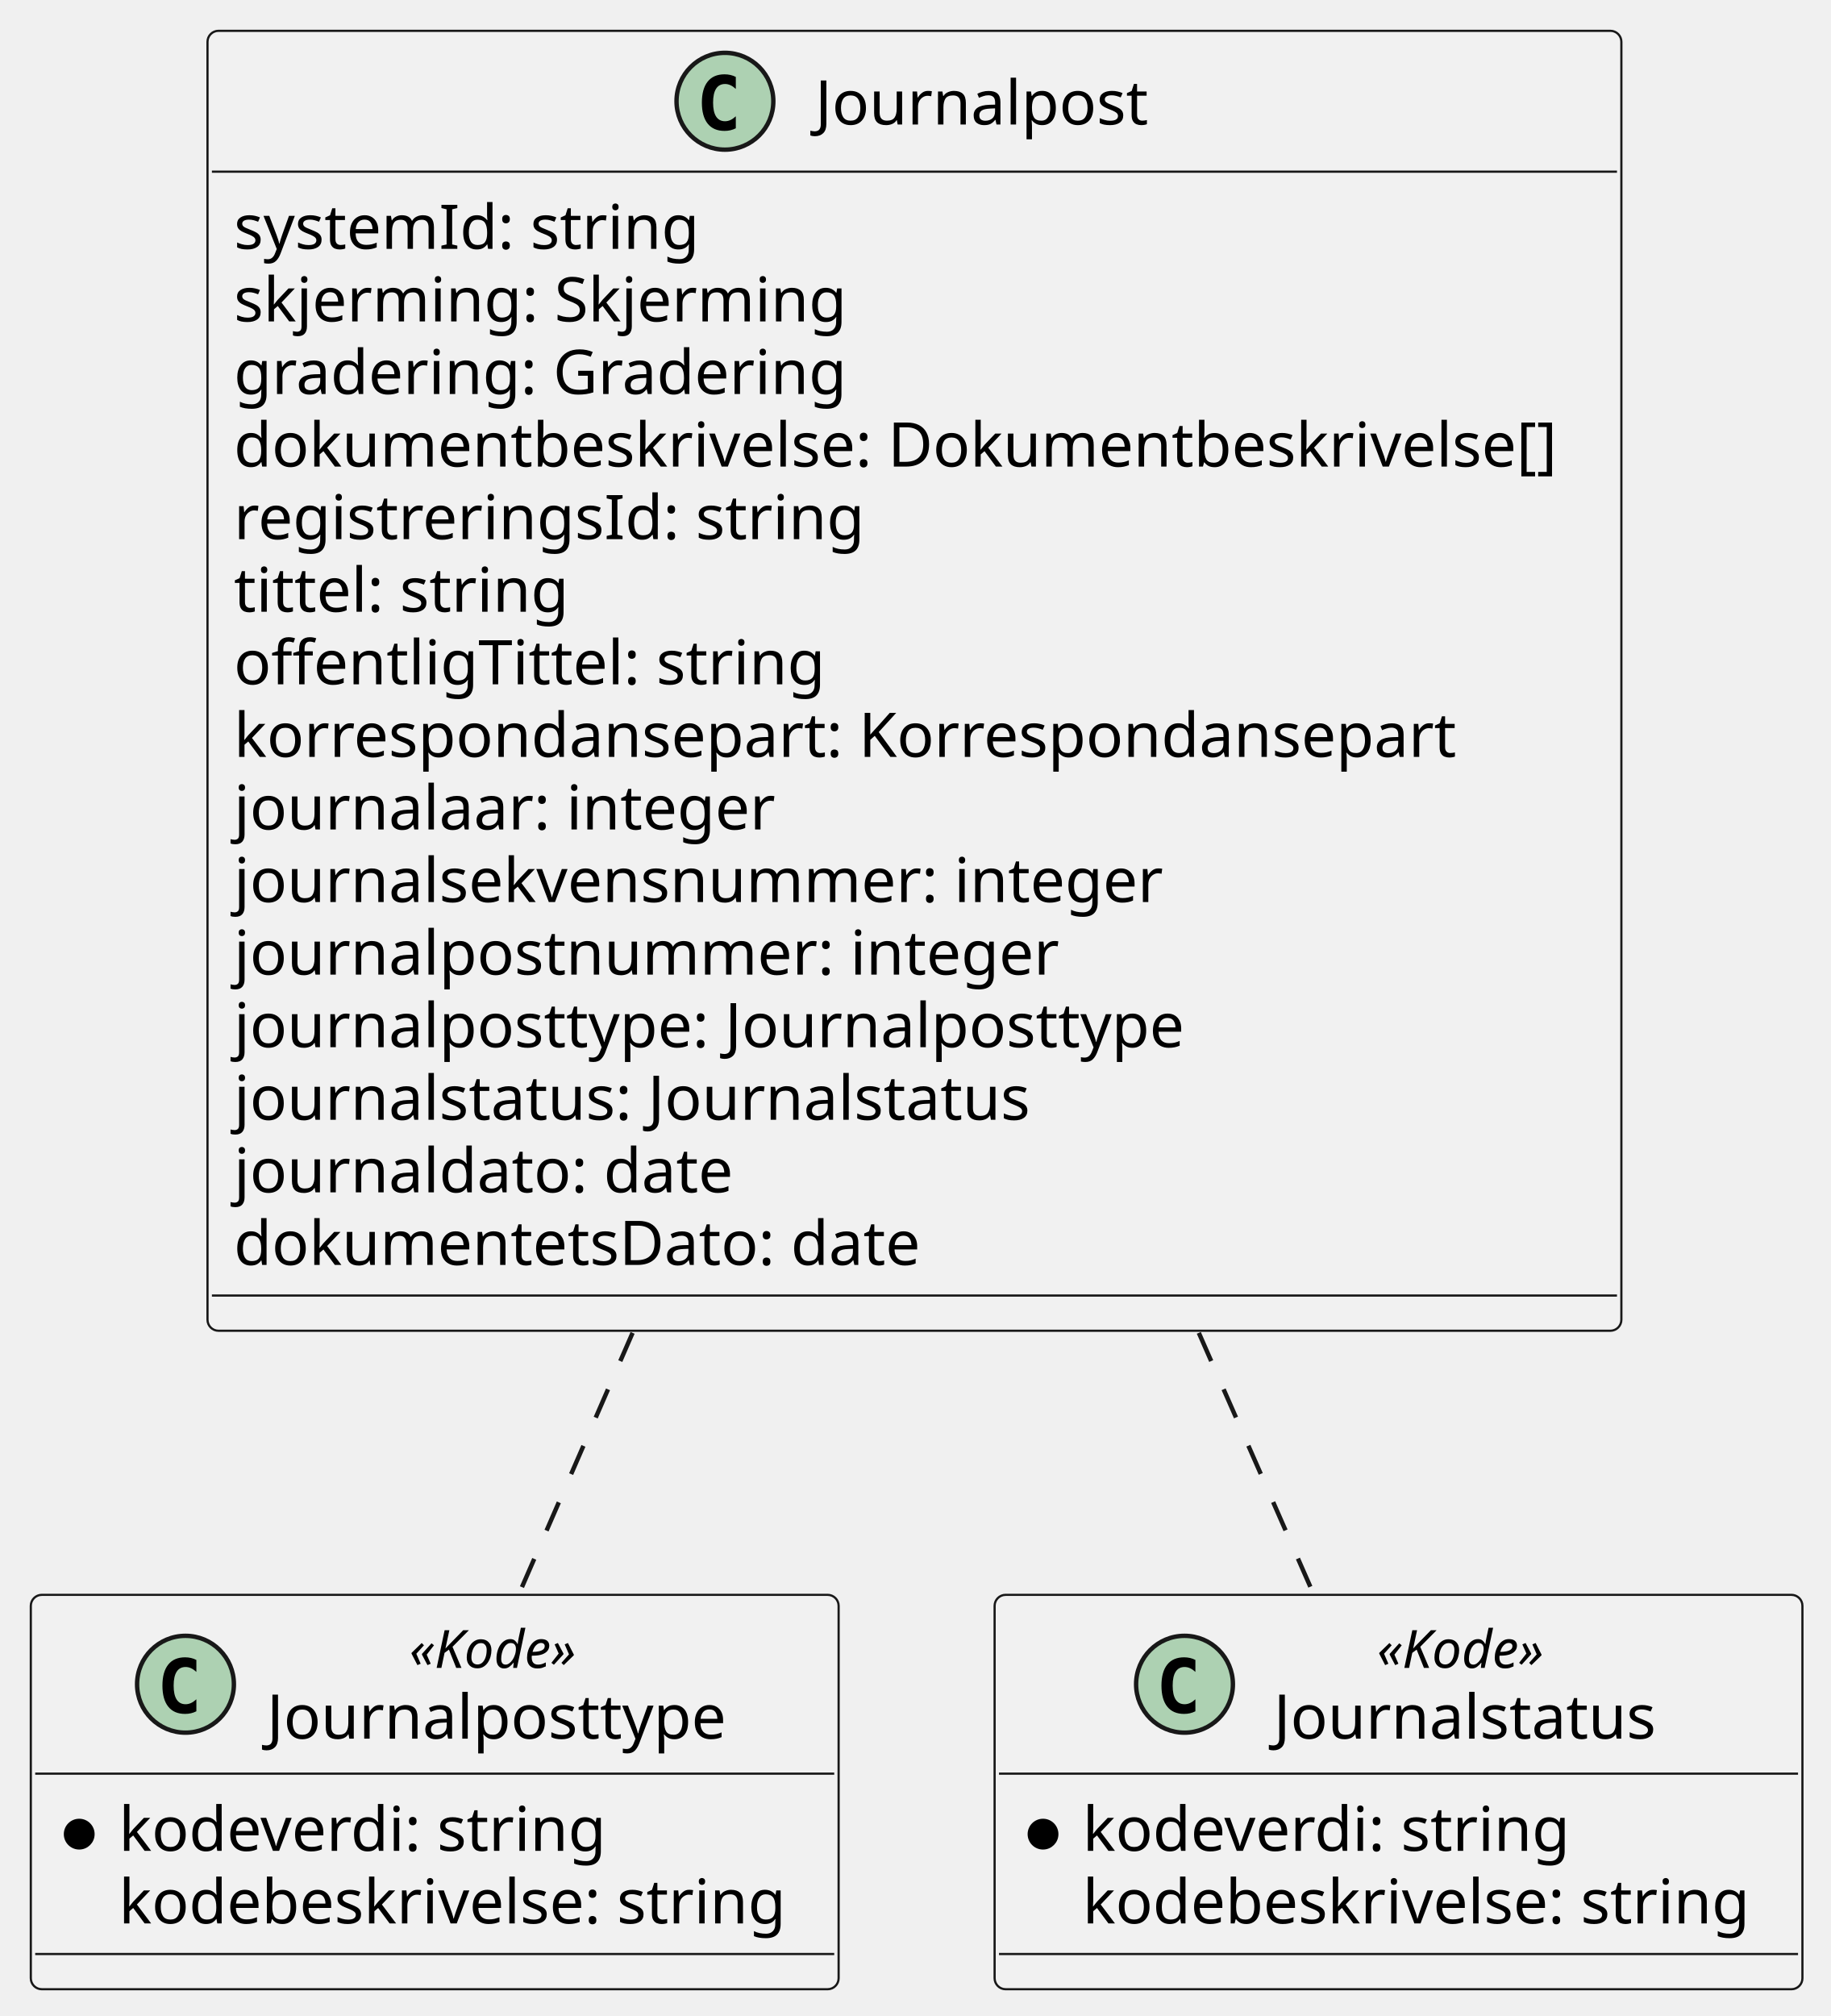
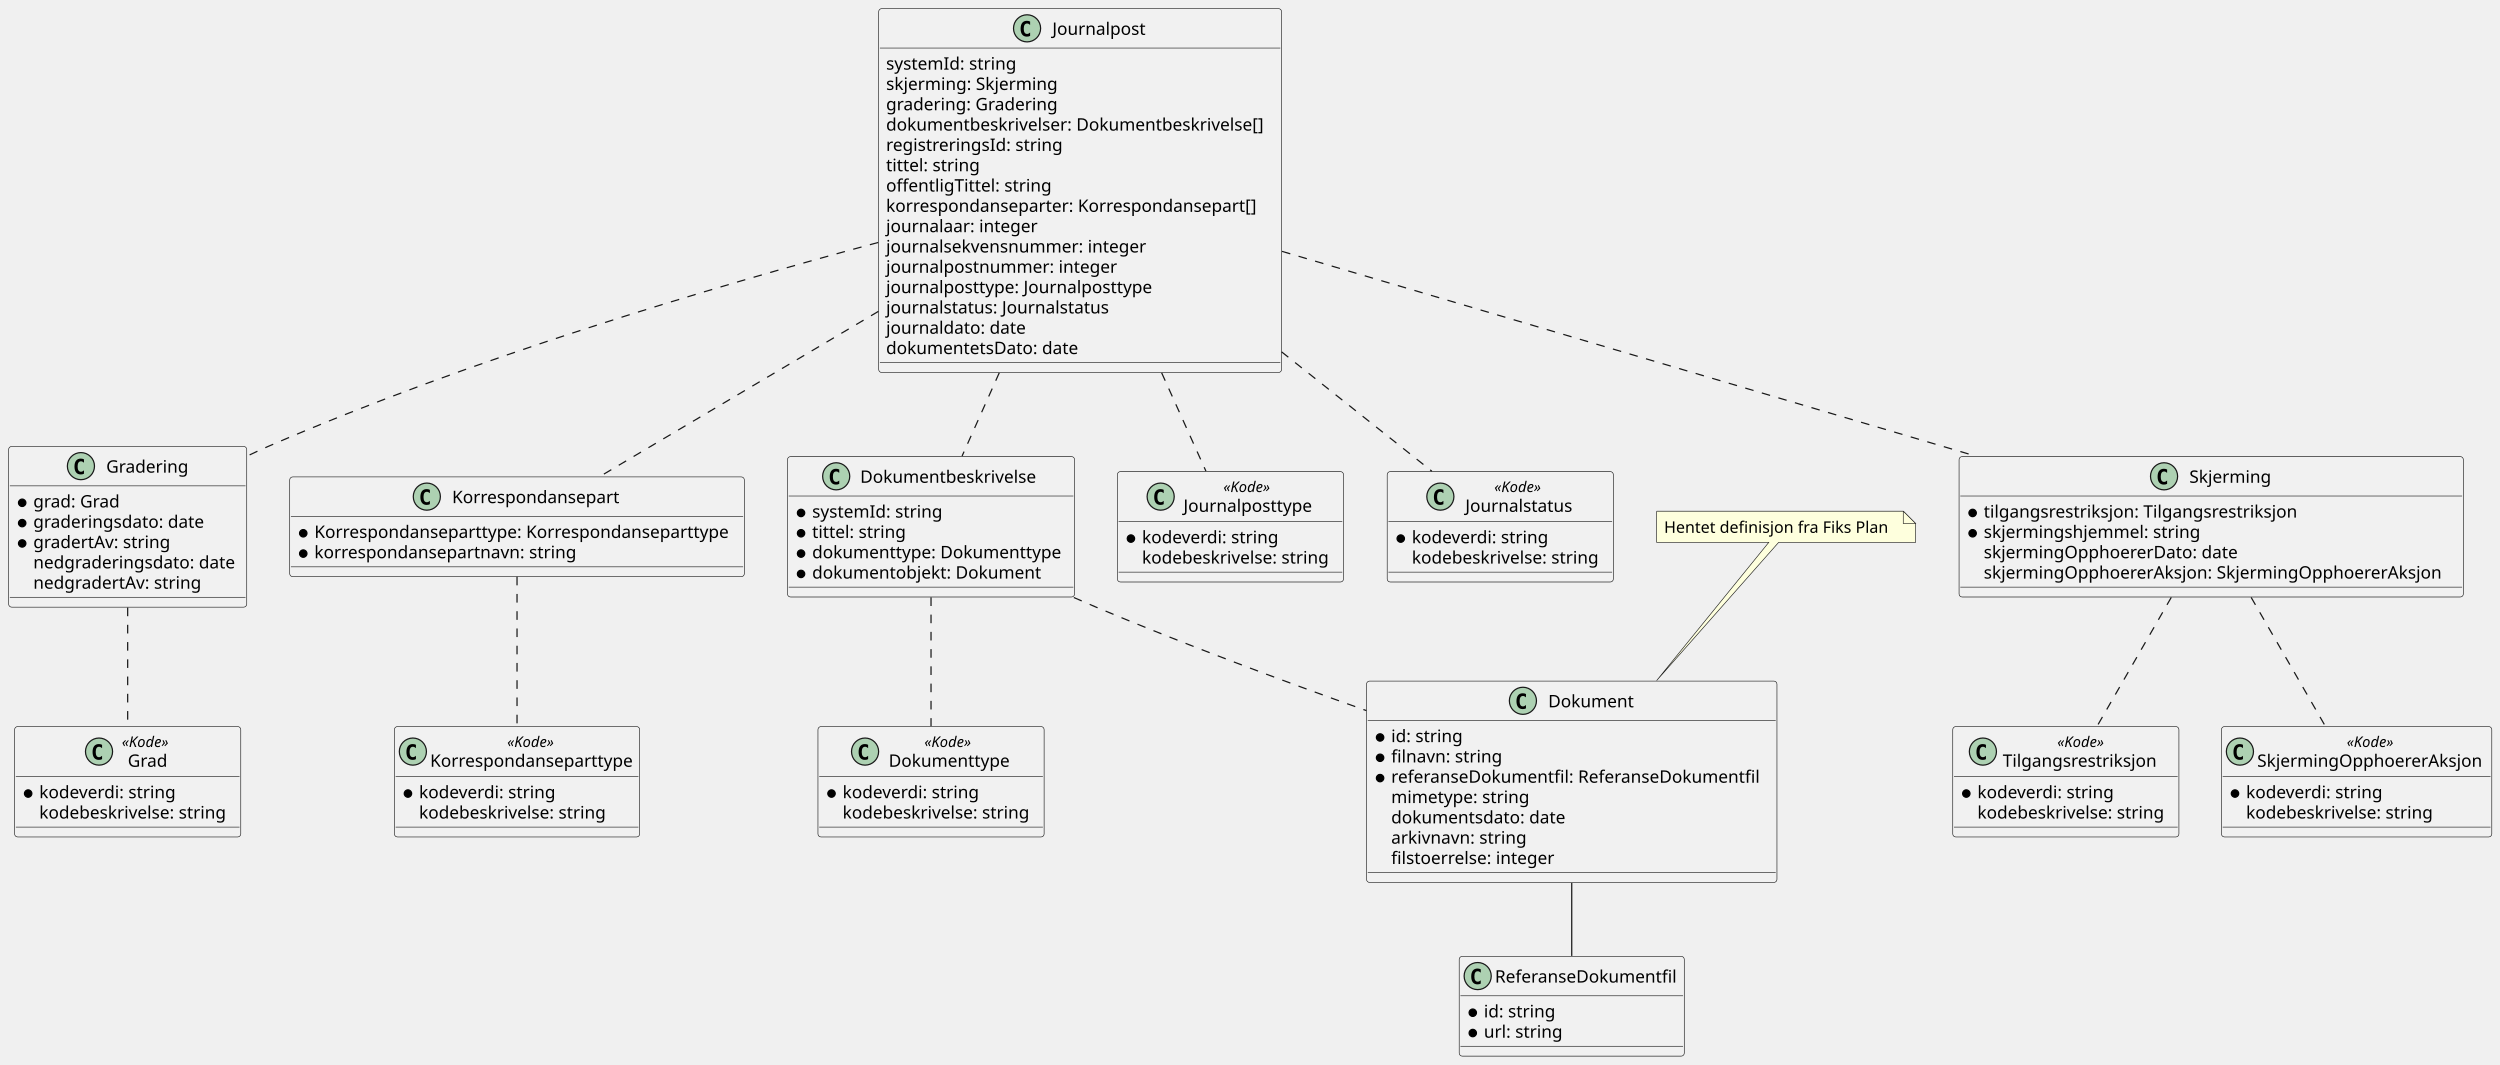
- <svg xmlns="http://www.w3.org/2000/svg" contentStyleType="text/css" data-diagram-type="CLASS" height="458px" preserveAspectRatio="none" style="width:416px;height:458px;background:#FFFFFF;" version="1.1" viewBox="0 0 416 458" width="416px" zoomAndPan="magnify">
+ <svg xmlns="http://www.w3.org/2000/svg" contentStyleType="text/css" data-diagram-type="CLASS" height="864px" preserveAspectRatio="none" style="width:2029px;height:864px;background:#FFFFFF;" version="1.1" viewBox="0 0 2029 864" width="2029px" zoomAndPan="magnify">
  <defs />
  <g>
+     <g id="elem_Skjerming">
+       <rect codeLine="2" fill="#F1F1F1" height="113.953" id="Skjerming" rx="2.5" ry="2.5" style="stroke:#181818;stroke-width:0.5;" width="409.284" x="1589.98" y="370.57" />
+       <ellipse cx="1756.35" cy="386.57" fill="#ADD1B2" rx="11" ry="11" style="stroke:#181818;stroke-width:1;" />
+       <path d="M1758.823,392.713 Q1758.242,393.012 1757.603,393.161 Q1756.963,393.311 1756.258,393.311 Q1753.751,393.311 1752.431,391.659 Q1751.111,390.007 1751.111,386.886 Q1751.111,383.757 1752.431,382.105 Q1753.751,380.453 1756.258,380.453 Q1756.963,380.453 1757.611,380.602 Q1758.258,380.752 1758.823,381.05 L1758.823,383.773 Q1758.192,383.192 1757.598,382.922 Q1757.005,382.652 1756.374,382.652 Q1755.029,382.652 1754.344,383.719 Q1753.66,384.786 1753.66,386.886 Q1753.66,388.978 1754.344,390.044 Q1755.029,391.111 1756.374,391.111 Q1757.005,391.111 1757.598,390.841 Q1758.192,390.572 1758.823,389.99 Z " fill="#000000" />
+       <text fill="#000000" font-family="sans-serif" font-size="14" lengthAdjust="spacing" textLength="68.045" x="1776.85" y="391.861">Skjerming</text>
+       <line style="stroke:#181818;stroke-width:0.5;" x1="1590.98" x2="1998.264" y1="402.57" y2="402.57" />
+       <ellipse cx="1600.98" cy="416.314" fill="#000000" rx="3" ry="3" style="stroke:#000000;stroke-width:1;" />
+       <text fill="#000000" font-family="sans-serif" font-size="14" lengthAdjust="spacing" textLength="266.253" x="1609.98" y="420.105">tilgangsrestriksjon: Tilgangsrestriksjon</text>
+       <ellipse cx="1600.98" cy="432.802" fill="#000000" rx="3" ry="3" style="stroke:#000000;stroke-width:1;" />
+       <text fill="#000000" font-family="sans-serif" font-size="14" lengthAdjust="spacing" textLength="181.939" x="1609.98" y="436.593">skjermingshjemmel: string</text>
+       <text fill="#000000" font-family="sans-serif" font-size="14" lengthAdjust="spacing" textLength="210.977" x="1609.98" y="453.082">skjermingOpphoererDato: date</text>
+       <text fill="#000000" font-family="sans-serif" font-size="14" lengthAdjust="spacing" textLength="383.284" x="1609.98" y="469.57">skjermingOpphoererAksjon: SkjermingOpphoererAksjon</text>
+       <line style="stroke:#181818;stroke-width:0.5;" x1="1590.98" x2="1998.264" y1="476.523" y2="476.523" />
+     </g>
+     <g id="elem_Tilgangsrestriksjon">
+       <rect codeLine="12" fill="#F1F1F1" height="89.598" id="Tilgangsrestriksjon" rx="2.5" ry="2.5" style="stroke:#181818;stroke-width:0.5;" width="183.555" x="1584.85" y="589.68" />
+       <ellipse cx="1609.322" cy="609.99" fill="#ADD1B2" rx="11" ry="11" style="stroke:#181818;stroke-width:1;" />
+       <path d="M1611.796,616.134 Q1611.215,616.432 1610.575,616.582 Q1609.936,616.731 1609.231,616.731 Q1606.724,616.731 1605.404,615.079 Q1604.084,613.428 1604.084,610.307 Q1604.084,607.177 1605.404,605.525 Q1606.724,603.873 1609.231,603.873 Q1609.936,603.873 1610.584,604.023 Q1611.231,604.172 1611.796,604.471 L1611.796,607.194 Q1611.165,606.613 1610.571,606.343 Q1609.978,606.073 1609.347,606.073 Q1608.002,606.073 1607.317,607.14 Q1606.632,608.206 1606.632,610.307 Q1606.632,612.398 1607.317,613.465 Q1608.002,614.532 1609.347,614.532 Q1609.978,614.532 1610.571,614.262 Q1611.165,613.992 1611.796,613.411 Z " fill="#000000" />
+       <text fill="#000000" font-family="sans-serif" font-size="12" font-style="italic" lengthAdjust="spacing" textLength="42.018" x="1669.671" y="606.282">«Kode»</text>
+       <text fill="#000000" font-family="sans-serif" font-size="14" lengthAdjust="spacing" textLength="130.505" x="1625.427" y="622.348">Tilgangsrestriksjon</text>
+       <line style="stroke:#181818;stroke-width:0.5;" x1="1585.85" x2="1767.405" y1="630.301" y2="630.301" />
+       <ellipse cx="1595.85" cy="644.045" fill="#000000" rx="3" ry="3" style="stroke:#000000;stroke-width:1;" />
+       <text fill="#000000" font-family="sans-serif" font-size="14" lengthAdjust="spacing" textLength="115.452" x="1604.85" y="647.836">kodeverdi: string</text>
+       <text fill="#000000" font-family="sans-serif" font-size="14" lengthAdjust="spacing" textLength="157.555" x="1604.85" y="664.324">kodebeskrivelse: string</text>
+       <line style="stroke:#181818;stroke-width:0.5;" x1="1585.85" x2="1767.405" y1="671.278" y2="671.278" />
+     </g>
+     <g id="elem_SkjermingOpphoererAksjon">
+       <rect codeLine="17" fill="#F1F1F1" height="89.598" id="SkjermingOpphoererAksjon" rx="2.5" ry="2.5" style="stroke:#181818;stroke-width:0.5;" width="219.414" x="1802.92" y="589.68" />
+       <ellipse cx="1817.92" cy="609.99" fill="#ADD1B2" rx="11" ry="11" style="stroke:#181818;stroke-width:1;" />
+       <path d="M1820.393,616.134 Q1819.812,616.432 1819.173,616.582 Q1818.534,616.731 1817.828,616.731 Q1815.321,616.731 1814.002,615.079 Q1812.682,613.428 1812.682,610.307 Q1812.682,607.177 1814.002,605.525 Q1815.321,603.873 1817.828,603.873 Q1818.534,603.873 1819.181,604.023 Q1819.829,604.172 1820.393,604.471 L1820.393,607.194 Q1819.762,606.613 1819.169,606.343 Q1818.575,606.073 1817.944,606.073 Q1816.6,606.073 1815.915,607.14 Q1815.23,608.206 1815.23,610.307 Q1815.23,612.398 1815.915,613.465 Q1816.6,614.532 1817.944,614.532 Q1818.575,614.532 1819.169,614.262 Q1819.762,613.992 1820.393,613.411 Z " fill="#000000" />
+       <text fill="#000000" font-family="sans-serif" font-size="12" font-style="italic" lengthAdjust="spacing" textLength="42.018" x="1904.618" y="606.282">«Kode»</text>
+       <text fill="#000000" font-family="sans-serif" font-size="14" lengthAdjust="spacing" textLength="187.414" x="1831.92" y="622.348">SkjermingOpphoererAksjon</text>
+       <line style="stroke:#181818;stroke-width:0.5;" x1="1803.92" x2="2021.334" y1="630.301" y2="630.301" />
+       <ellipse cx="1813.92" cy="644.045" fill="#000000" rx="3" ry="3" style="stroke:#000000;stroke-width:1;" />
+       <text fill="#000000" font-family="sans-serif" font-size="14" lengthAdjust="spacing" textLength="115.452" x="1822.92" y="647.836">kodeverdi: string</text>
+       <text fill="#000000" font-family="sans-serif" font-size="14" lengthAdjust="spacing" textLength="157.555" x="1822.92" y="664.324">kodebeskrivelse: string</text>
+       <line style="stroke:#181818;stroke-width:0.5;" x1="1803.92" x2="2021.334" y1="671.278" y2="671.278" />
+     </g>
+     <g id="elem_Gradering">
+       <rect codeLine="2" fill="#F1F1F1" height="130.441" id="Gradering" rx="2.5" ry="2.5" style="stroke:#181818;stroke-width:0.5;" width="193.248" x="7" y="362.32" />
+       <ellipse cx="65.683" cy="378.32" fill="#ADD1B2" rx="11" ry="11" style="stroke:#181818;stroke-width:1;" />
+       <path d="M68.156,384.463 Q67.575,384.762 66.936,384.911 Q66.297,385.061 65.591,385.061 Q63.084,385.061 61.765,383.409 Q60.445,381.757 60.445,378.636 Q60.445,375.507 61.765,373.855 Q63.084,372.203 65.591,372.203 Q66.297,372.203 66.944,372.352 Q67.592,372.502 68.156,372.8 L68.156,375.523 Q67.525,374.942 66.932,374.672 Q66.338,374.402 65.707,374.402 Q64.363,374.402 63.678,375.469 Q62.993,376.536 62.993,378.636 Q62.993,380.728 63.678,381.794 Q64.363,382.861 65.707,382.861 Q66.338,382.861 66.932,382.591 Q67.525,382.322 68.156,381.74 Z " fill="#000000" />
+       <text fill="#000000" font-family="sans-serif" font-size="14" lengthAdjust="spacing" textLength="67.382" x="86.183" y="383.611">Gradering</text>
+       <line style="stroke:#181818;stroke-width:0.5;" x1="8" x2="199.248" y1="394.32" y2="394.32" />
+       <ellipse cx="18" cy="408.064" fill="#000000" rx="3" ry="3" style="stroke:#000000;stroke-width:1;" />
+       <text fill="#000000" font-family="sans-serif" font-size="14" lengthAdjust="spacing" textLength="72.249" x="27" y="411.855">grad: Grad</text>
+       <ellipse cx="18" cy="424.552" fill="#000000" rx="3" ry="3" style="stroke:#000000;stroke-width:1;" />
+       <text fill="#000000" font-family="sans-serif" font-size="14" lengthAdjust="spacing" textLength="141.948" x="27" y="428.343">graderingsdato: date</text>
+       <ellipse cx="18" cy="441.041" fill="#000000" rx="3" ry="3" style="stroke:#000000;stroke-width:1;" />
+       <text fill="#000000" font-family="sans-serif" font-size="14" lengthAdjust="spacing" textLength="115.097" x="27" y="444.832">gradertAv: string</text>
+       <text fill="#000000" font-family="sans-serif" font-size="14" lengthAdjust="spacing" textLength="167.248" x="27" y="461.32">nedgraderingsdato: date</text>
+       <text fill="#000000" font-family="sans-serif" font-size="14" lengthAdjust="spacing" textLength="140.397" x="27" y="477.808">nedgradertAv: string</text>
+       <line style="stroke:#181818;stroke-width:0.5;" x1="8" x2="199.248" y1="484.761" y2="484.761" />
+     </g>
+     <g id="elem_Grad">
+       <rect codeLine="12" fill="#F1F1F1" height="89.598" id="Grad" rx="2.5" ry="2.5" style="stroke:#181818;stroke-width:0.5;" width="183.555" x="11.85" y="589.68" />
+       <ellipse cx="80.369" cy="609.99" fill="#ADD1B2" rx="11" ry="11" style="stroke:#181818;stroke-width:1;" />
+       <path d="M82.842,616.134 Q82.261,616.432 81.621,616.582 Q80.982,616.731 80.277,616.731 Q77.77,616.731 76.45,615.079 Q75.13,613.428 75.13,610.307 Q75.13,607.177 76.45,605.525 Q77.77,603.873 80.277,603.873 Q80.982,603.873 81.63,604.023 Q82.277,604.172 82.842,604.471 L82.842,607.194 Q82.211,606.613 81.617,606.343 Q81.024,606.073 80.393,606.073 Q79.048,606.073 78.363,607.14 Q77.679,608.206 77.679,610.307 Q77.679,612.398 78.363,613.465 Q79.048,614.532 80.393,614.532 Q81.024,614.532 81.617,614.262 Q82.211,613.992 82.842,613.411 Z " fill="#000000" />
+       <text fill="#000000" font-family="sans-serif" font-size="12" font-style="italic" lengthAdjust="spacing" textLength="42.018" x="98.869" y="606.282">«Kode»</text>
+       <text fill="#000000" font-family="sans-serif" font-size="14" lengthAdjust="spacing" textLength="32.389" x="103.683" y="622.348">Grad</text>
+       <line style="stroke:#181818;stroke-width:0.5;" x1="12.85" x2="194.405" y1="630.301" y2="630.301" />
+       <ellipse cx="22.85" cy="644.045" fill="#000000" rx="3" ry="3" style="stroke:#000000;stroke-width:1;" />
+       <text fill="#000000" font-family="sans-serif" font-size="14" lengthAdjust="spacing" textLength="115.452" x="31.85" y="647.836">kodeverdi: string</text>
+       <text fill="#000000" font-family="sans-serif" font-size="14" lengthAdjust="spacing" textLength="157.555" x="31.85" y="664.324">kodebeskrivelse: string</text>
+       <line style="stroke:#181818;stroke-width:0.5;" x1="12.85" x2="194.405" y1="671.278" y2="671.278" />
+     </g>
+     <g id="elem_ReferanseDokumentfil">
+       <rect codeLine="2" fill="#F1F1F1" height="80.977" id="ReferanseDokumentfil" rx="2.5" ry="2.5" style="stroke:#181818;stroke-width:0.5;" width="182.678" x="1184.29" y="776.18" />
+       <ellipse cx="1199.29" cy="792.18" fill="#ADD1B2" rx="11" ry="11" style="stroke:#181818;stroke-width:1;" />
+       <path d="M1201.763,798.323 Q1201.182,798.622 1200.543,798.771 Q1199.904,798.921 1199.198,798.921 Q1196.691,798.921 1195.371,797.269 Q1194.052,795.617 1194.052,792.496 Q1194.052,789.366 1195.371,787.715 Q1196.691,786.063 1199.198,786.063 Q1199.904,786.063 1200.551,786.212 Q1201.199,786.362 1201.763,786.66 L1201.763,789.383 Q1201.132,788.802 1200.539,788.532 Q1199.945,788.263 1199.314,788.263 Q1197.97,788.263 1197.285,789.329 Q1196.6,790.396 1196.6,792.496 Q1196.6,794.588 1197.285,795.654 Q1197.97,796.721 1199.314,796.721 Q1199.945,796.721 1200.539,796.451 Q1201.132,796.182 1201.763,795.6 Z " fill="#000000" />
+       <text fill="#000000" font-family="sans-serif" font-size="14" lengthAdjust="spacing" textLength="150.678" x="1213.29" y="797.471">ReferanseDokumentfil</text>
+       <line style="stroke:#181818;stroke-width:0.5;" x1="1185.29" x2="1365.968" y1="808.18" y2="808.18" />
+       <ellipse cx="1195.29" cy="821.924" fill="#000000" rx="3" ry="3" style="stroke:#000000;stroke-width:1;" />
+       <text fill="#000000" font-family="sans-serif" font-size="14" lengthAdjust="spacing" textLength="61.284" x="1204.29" y="825.715">id: string</text>
+       <ellipse cx="1195.29" cy="838.412" fill="#000000" rx="3" ry="3" style="stroke:#000000;stroke-width:1;" />
+       <text fill="#000000" font-family="sans-serif" font-size="14" lengthAdjust="spacing" textLength="66.89" x="1204.29" y="842.203">url: string</text>
+       <line style="stroke:#181818;stroke-width:0.5;" x1="1185.29" x2="1365.968" y1="849.157" y2="849.157" />
+     </g>
+     <g id="elem_Dokument">
+       <rect codeLine="3" fill="#F1F1F1" height="163.418" id="Dokument" rx="2.5" ry="2.5" style="stroke:#181818;stroke-width:0.5;" width="333.091" x="1109.08" y="552.77" />
+       <ellipse cx="1235.999" cy="568.77" fill="#ADD1B2" rx="11" ry="11" style="stroke:#181818;stroke-width:1;" />
+       <path d="M1238.473,574.913 Q1237.891,575.212 1237.252,575.361 Q1236.613,575.511 1235.908,575.511 Q1233.401,575.511 1232.081,573.859 Q1230.761,572.207 1230.761,569.086 Q1230.761,565.957 1232.081,564.305 Q1233.401,562.653 1235.908,562.653 Q1236.613,562.653 1237.261,562.802 Q1237.908,562.952 1238.473,563.25 L1238.473,565.973 Q1237.842,565.392 1237.248,565.122 Q1236.655,564.852 1236.024,564.852 Q1234.679,564.852 1233.994,565.919 Q1233.31,566.986 1233.31,569.086 Q1233.31,571.178 1233.994,572.244 Q1234.679,573.311 1236.024,573.311 Q1236.655,573.311 1237.248,573.041 Q1237.842,572.771 1238.473,572.19 Z " fill="#000000" />
+       <text fill="#000000" font-family="sans-serif" font-size="14" lengthAdjust="spacing" textLength="70.752" x="1256.499" y="574.061">Dokument</text>
+       <line style="stroke:#181818;stroke-width:0.5;" x1="1110.08" x2="1441.171" y1="584.77" y2="584.77" />
+       <ellipse cx="1120.08" cy="598.514" fill="#000000" rx="3" ry="3" style="stroke:#000000;stroke-width:1;" />
+       <text fill="#000000" font-family="sans-serif" font-size="14" lengthAdjust="spacing" textLength="61.284" x="1129.08" y="602.305">id: string</text>
+       <ellipse cx="1120.08" cy="615.002" fill="#000000" rx="3" ry="3" style="stroke:#000000;stroke-width:1;" />
+       <text fill="#000000" font-family="sans-serif" font-size="14" lengthAdjust="spacing" textLength="94.022" x="1129.08" y="618.793">filnavn: string</text>
+       <ellipse cx="1120.08" cy="631.491" fill="#000000" rx="3" ry="3" style="stroke:#000000;stroke-width:1;" />
+       <text fill="#000000" font-family="sans-serif" font-size="14" lengthAdjust="spacing" textLength="307.091" x="1129.08" y="635.282">referanseDokumentfil: ReferanseDokumentfil</text>
+       <text fill="#000000" font-family="sans-serif" font-size="14" lengthAdjust="spacing" textLength="115.575" x="1129.08" y="651.77">mimetype: string</text>
+       <text fill="#000000" font-family="sans-serif" font-size="14" lengthAdjust="spacing" textLength="145.031" x="1129.08" y="668.258">dokumentsdato: date</text>
+       <text fill="#000000" font-family="sans-serif" font-size="14" lengthAdjust="spacing" textLength="113.716" x="1129.08" y="684.747">arkivnavn: string</text>
+       <text fill="#000000" font-family="sans-serif" font-size="14" lengthAdjust="spacing" textLength="137.143" x="1129.08" y="701.235">filstoerrelse: integer</text>
+       <line style="stroke:#181818;stroke-width:0.5;" x1="1110.08" x2="1441.171" y1="708.188" y2="708.188" />
+     </g>
+     <g id="elem_GMN12">
+       <path d="M1344.56,414.89 L1344.56,440.2 A0,0 0 0 0 1344.56,440.2 L1435.52,440.2 L1344.5,552.36 L1443.52,440.2 L1554.688,440.2 A0,0 0 0 0 1554.688,440.2 L1554.688,424.89 L1544.688,414.89 L1344.56,414.89 A0,0 0 0 0 1344.56,414.89 " fill="#FEFFDD" style="stroke:#181818;stroke-width:0.5;" />
+       <path d="M1544.688,414.89 L1544.688,424.89 L1554.688,424.89 L1544.688,414.89 " fill="#FEFFDD" style="stroke:#181818;stroke-width:0.5;" />
+       <text fill="#000000" font-family="sans-serif" font-size="13" lengthAdjust="spacing" textLength="189.128" x="1350.56" y="432.458">Hentet definisjon fra Fiks Plan</text>
+     </g>
+     <g id="elem_Dokumentbeskrivelse">
+       <rect codeLine="3" fill="#F1F1F1" height="113.953" id="Dokumentbeskrivelse" rx="2.5" ry="2.5" style="stroke:#181818;stroke-width:0.5;" width="233.013" x="639.12" y="370.57" />
+       <ellipse cx="678.656" cy="386.57" fill="#ADD1B2" rx="11" ry="11" style="stroke:#181818;stroke-width:1;" />
+       <path d="M681.13,392.713 Q680.548,393.012 679.909,393.161 Q679.27,393.311 678.565,393.311 Q676.058,393.311 674.738,391.659 Q673.418,390.007 673.418,386.886 Q673.418,383.757 674.738,382.105 Q676.058,380.453 678.565,380.453 Q679.27,380.453 679.918,380.602 Q680.565,380.752 681.13,381.05 L681.13,383.773 Q680.499,383.192 679.905,382.922 Q679.312,382.652 678.681,382.652 Q677.336,382.652 676.651,383.719 Q675.966,384.786 675.966,386.886 Q675.966,388.978 676.651,390.044 Q677.336,391.111 678.681,391.111 Q679.312,391.111 679.905,390.841 Q680.499,390.572 681.13,389.99 Z " fill="#000000" />
+       <text fill="#000000" font-family="sans-serif" font-size="14" lengthAdjust="spacing" textLength="146.487" x="698.109" y="391.861">Dokumentbeskrivelse</text>
+       <line style="stroke:#181818;stroke-width:0.5;" x1="640.12" x2="871.133" y1="402.57" y2="402.57" />
+       <ellipse cx="650.12" cy="416.314" fill="#000000" rx="3" ry="3" style="stroke:#000000;stroke-width:1;" />
+       <text fill="#000000" font-family="sans-serif" font-size="14" lengthAdjust="spacing" textLength="108.965" x="659.12" y="420.105">systemId: string</text>
+       <ellipse cx="650.12" cy="432.802" fill="#000000" rx="3" ry="3" style="stroke:#000000;stroke-width:1;" />
+       <text fill="#000000" font-family="sans-serif" font-size="14" lengthAdjust="spacing" textLength="80.028" x="659.12" y="436.593">tittel: string</text>
+       <ellipse cx="650.12" cy="449.291" fill="#000000" rx="3" ry="3" style="stroke:#000000;stroke-width:1;" />
+       <text fill="#000000" font-family="sans-serif" font-size="14" lengthAdjust="spacing" textLength="207.013" x="659.12" y="453.082">dokumenttype: Dokumenttype</text>
+       <ellipse cx="650.12" cy="465.779" fill="#000000" rx="3" ry="3" style="stroke:#000000;stroke-width:1;" />
+       <text fill="#000000" font-family="sans-serif" font-size="14" lengthAdjust="spacing" textLength="191.577" x="659.12" y="469.57">dokumentobjekt: Dokument</text>
+       <line style="stroke:#181818;stroke-width:0.5;" x1="640.12" x2="871.133" y1="476.523" y2="476.523" />
+     </g>
+     <g id="elem_Dokumenttype">
+       <rect codeLine="13" fill="#F1F1F1" height="89.598" id="Dokumenttype" rx="2.5" ry="2.5" style="stroke:#181818;stroke-width:0.5;" width="183.555" x="663.85" y="589.68" />
+       <ellipse cx="702.088" cy="609.99" fill="#ADD1B2" rx="11" ry="11" style="stroke:#181818;stroke-width:1;" />
+       <path d="M704.561,616.134 Q703.98,616.432 703.341,616.582 Q702.702,616.731 701.996,616.731 Q699.49,616.731 698.17,615.079 Q696.85,613.428 696.85,610.307 Q696.85,607.177 698.17,605.525 Q699.49,603.873 701.996,603.873 Q702.702,603.873 703.35,604.023 Q703.997,604.172 704.561,604.471 L704.561,607.194 Q703.931,606.613 703.337,606.343 Q702.744,606.073 702.113,606.073 Q700.768,606.073 700.083,607.14 Q699.398,608.206 699.398,610.307 Q699.398,612.398 700.083,613.465 Q700.768,614.532 702.113,614.532 Q702.744,614.532 703.337,614.262 Q703.931,613.992 704.561,613.411 Z " fill="#000000" />
+       <text fill="#000000" font-family="sans-serif" font-size="12" font-style="italic" lengthAdjust="spacing" textLength="42.018" x="750.201" y="606.282">«Kode»</text>
+       <text fill="#000000" font-family="sans-serif" font-size="14" lengthAdjust="spacing" textLength="99.914" x="721.252" y="622.348">Dokumenttype</text>
+       <line style="stroke:#181818;stroke-width:0.5;" x1="664.85" x2="846.405" y1="630.301" y2="630.301" />
+       <ellipse cx="674.85" cy="644.045" fill="#000000" rx="3" ry="3" style="stroke:#000000;stroke-width:1;" />
+       <text fill="#000000" font-family="sans-serif" font-size="14" lengthAdjust="spacing" textLength="115.452" x="683.85" y="647.836">kodeverdi: string</text>
+       <text fill="#000000" font-family="sans-serif" font-size="14" lengthAdjust="spacing" textLength="157.555" x="683.85" y="664.324">kodebeskrivelse: string</text>
+       <line style="stroke:#181818;stroke-width:0.5;" x1="664.85" x2="846.405" y1="671.278" y2="671.278" />
+     </g>
+     <g id="elem_Korrespondansepart">
+       <rect codeLine="2" fill="#F1F1F1" height="80.977" id="Korrespondansepart" rx="2.5" ry="2.5" style="stroke:#181818;stroke-width:0.5;" width="369" x="235.12" y="387.06" />
+       <ellipse cx="346.416" cy="403.06" fill="#ADD1B2" rx="11" ry="11" style="stroke:#181818;stroke-width:1;" />
+       <path d="M348.889,409.203 Q348.308,409.502 347.669,409.651 Q347.03,409.801 346.324,409.801 Q343.817,409.801 342.497,408.149 Q341.178,406.497 341.178,403.376 Q341.178,400.247 342.497,398.595 Q343.817,396.943 346.324,396.943 Q347.03,396.943 347.677,397.092 Q348.325,397.242 348.889,397.541 L348.889,400.263 Q348.258,399.682 347.665,399.412 Q347.071,399.142 346.44,399.142 Q345.096,399.142 344.411,400.209 Q343.726,401.276 343.726,403.376 Q343.726,405.468 344.411,406.534 Q345.096,407.601 346.44,407.601 Q347.071,407.601 347.665,407.331 Q348.258,407.062 348.889,406.48 Z " fill="#000000" />
+       <text fill="#000000" font-family="sans-serif" font-size="14" lengthAdjust="spacing" textLength="137.908" x="366.916" y="408.351">Korrespondansepart</text>
+       <line style="stroke:#181818;stroke-width:0.5;" x1="236.12" x2="603.12" y1="419.06" y2="419.06" />
+       <ellipse cx="246.12" cy="432.804" fill="#000000" rx="3" ry="3" style="stroke:#000000;stroke-width:1;" />
+       <text fill="#000000" font-family="sans-serif" font-size="14" lengthAdjust="spacing" textLength="343" x="255.12" y="436.595">Korrespondanseparttype: Korrespondanseparttype</text>
+       <ellipse cx="246.12" cy="449.292" fill="#000000" rx="3" ry="3" style="stroke:#000000;stroke-width:1;" />
+       <text fill="#000000" font-family="sans-serif" font-size="14" lengthAdjust="spacing" textLength="217.731" x="255.12" y="453.083">korrespondansepartnavn: string</text>
+       <line style="stroke:#181818;stroke-width:0.5;" x1="236.12" x2="603.12" y1="460.037" y2="460.037" />
+     </g>
+     <g id="elem_Korrespondanseparttype">
+       <rect codeLine="9" fill="#F1F1F1" height="89.598" id="Korrespondanseparttype" rx="2.5" ry="2.5" style="stroke:#181818;stroke-width:0.5;" width="199.07" x="320.09" y="589.68" />
+       <ellipse cx="335.09" cy="609.99" fill="#ADD1B2" rx="11" ry="11" style="stroke:#181818;stroke-width:1;" />
+       <path d="M337.563,616.134 Q336.982,616.432 336.343,616.582 Q335.704,616.731 334.998,616.731 Q332.491,616.731 331.171,615.079 Q329.852,613.428 329.852,610.307 Q329.852,607.177 331.171,605.525 Q332.491,603.873 334.998,603.873 Q335.704,603.873 336.351,604.023 Q336.999,604.172 337.563,604.471 L337.563,607.194 Q336.932,606.613 336.339,606.343 Q335.745,606.073 335.114,606.073 Q333.77,606.073 333.085,607.14 Q332.4,608.206 332.4,610.307 Q332.4,612.398 333.085,613.465 Q333.77,614.532 335.114,614.532 Q335.745,614.532 336.339,614.262 Q336.932,613.992 337.563,613.411 Z " fill="#000000" />
+       <text fill="#000000" font-family="sans-serif" font-size="12" font-style="italic" lengthAdjust="spacing" textLength="42.018" x="411.616" y="606.282">«Kode»</text>
+       <text fill="#000000" font-family="sans-serif" font-size="14" lengthAdjust="spacing" textLength="167.07" x="349.09" y="622.348">Korrespondanseparttype</text>
+       <line style="stroke:#181818;stroke-width:0.5;" x1="321.09" x2="518.16" y1="630.301" y2="630.301" />
+       <ellipse cx="331.09" cy="644.045" fill="#000000" rx="3" ry="3" style="stroke:#000000;stroke-width:1;" />
+       <text fill="#000000" font-family="sans-serif" font-size="14" lengthAdjust="spacing" textLength="115.452" x="340.09" y="647.836">kodeverdi: string</text>
+       <text fill="#000000" font-family="sans-serif" font-size="14" lengthAdjust="spacing" textLength="157.555" x="340.09" y="664.324">kodebeskrivelse: string</text>
+       <line style="stroke:#181818;stroke-width:0.5;" x1="321.09" x2="518.16" y1="671.278" y2="671.278" />
+     </g>
    <g id="elem_Journalpost">
-       <rect codeLine="2" fill="#F1F1F1" height="295.324" id="Journalpost" rx="2.5" ry="2.5" style="stroke:#181818;stroke-width:0.5;" width="321.265" x="47.15" y="7" />
-       <ellipse cx="164.721" cy="23" fill="#ADD1B2" rx="11" ry="11" style="stroke:#181818;stroke-width:1;" />
-       <path d="M167.194,29.143 Q166.613,29.442 165.974,29.591 Q165.335,29.741 164.63,29.741 Q162.123,29.741 160.803,28.089 Q159.483,26.437 159.483,23.316 Q159.483,20.186 160.803,18.535 Q162.123,16.883 164.63,16.883 Q165.335,16.883 165.982,17.032 Q166.63,17.182 167.194,17.48 L167.194,20.203 Q166.564,19.622 165.97,19.352 Q165.377,19.082 164.746,19.082 Q163.401,19.082 162.716,20.149 Q162.031,21.216 162.031,23.316 Q162.031,25.408 162.716,26.474 Q163.401,27.541 164.746,27.541 Q165.377,27.541 165.97,27.271 Q166.564,27.002 167.194,26.42 Z " fill="#000000" />
-       <text fill="#000000" font-family="sans-serif" font-size="14" lengthAdjust="spacing" textLength="77.622" x="185.221" y="28.291">Journalpost</text>
-       <line style="stroke:#181818;stroke-width:0.5;" x1="48.15" x2="367.415" y1="39" y2="39" />
-       <text fill="#000000" font-family="sans-serif" font-size="14" lengthAdjust="spacing" textLength="108.965" x="53.15" y="56.535">systemId: string</text>
-       <text fill="#000000" font-family="sans-serif" font-size="14" lengthAdjust="spacing" textLength="144.546" x="53.15" y="73.023">skjerming: Skjerming</text>
-       <text fill="#000000" font-family="sans-serif" font-size="14" lengthAdjust="spacing" textLength="142.235" x="53.15" y="89.512">gradering: Gradering</text>
-       <text fill="#000000" font-family="sans-serif" font-size="14" lengthAdjust="spacing" textLength="309.265" x="53.15" y="106">dokumentbeskrivelse: Dokumentbeskrivelse[]</text>
-       <text fill="#000000" font-family="sans-serif" font-size="14" lengthAdjust="spacing" textLength="147.807" x="53.15" y="122.488">registreringsId: string</text>
-       <text fill="#000000" font-family="sans-serif" font-size="14" lengthAdjust="spacing" textLength="80.028" x="53.15" y="138.977">tittel: string</text>
-       <text fill="#000000" font-family="sans-serif" font-size="14" lengthAdjust="spacing" textLength="141.087" x="53.15" y="155.465">offentligTittel: string</text>
-       <text fill="#000000" font-family="sans-serif" font-size="14" lengthAdjust="spacing" textLength="283.719" x="53.15" y="171.953">korrespondansepart: Korrespondansepart</text>
-       <text fill="#000000" font-family="sans-serif" font-size="14" lengthAdjust="spacing" textLength="125.822" x="53.15" y="188.441">journalaar: integer</text>
-       <text fill="#000000" font-family="sans-serif" font-size="14" lengthAdjust="spacing" textLength="215.667" x="53.15" y="204.93">journalsekvensnummer: integer</text>
-       <text fill="#000000" font-family="sans-serif" font-size="14" lengthAdjust="spacing" textLength="191.461" x="53.15" y="221.418">journalpostnummer: integer</text>
-       <text fill="#000000" font-family="sans-serif" font-size="14" lengthAdjust="spacing" textLength="222.332" x="53.15" y="237.906">journalposttype: Journalposttype</text>
-       <text fill="#000000" font-family="sans-serif" font-size="14" lengthAdjust="spacing" textLength="186.772" x="53.15" y="254.394">journalstatus: Journalstatus</text>
-       <text fill="#000000" font-family="sans-serif" font-size="14" lengthAdjust="spacing" textLength="116.56" x="53.15" y="270.883">journaldato: date</text>
-       <text fill="#000000" font-family="sans-serif" font-size="14" lengthAdjust="spacing" textLength="159.742" x="53.15" y="287.371">dokumentetsDato: date</text>
-       <line style="stroke:#181818;stroke-width:0.5;" x1="48.15" x2="367.415" y1="294.324" y2="294.324" />
+       <rect codeLine="6" fill="#F1F1F1" height="295.324" id="Journalpost" rx="2.5" ry="2.5" style="stroke:#181818;stroke-width:0.5;" width="326.993" x="713.13" y="7" />
+       <ellipse cx="833.566" cy="23" fill="#ADD1B2" rx="11" ry="11" style="stroke:#181818;stroke-width:1;" />
+       <path d="M836.039,29.143 Q835.458,29.442 834.818,29.591 Q834.179,29.741 833.474,29.741 Q830.967,29.741 829.647,28.089 Q828.327,26.437 828.327,23.316 Q828.327,20.186 829.647,18.535 Q830.967,16.883 833.474,16.883 Q834.179,16.883 834.827,17.032 Q835.474,17.182 836.039,17.48 L836.039,20.203 Q835.408,19.622 834.814,19.352 Q834.221,19.082 833.59,19.082 Q832.245,19.082 831.56,20.149 Q830.876,21.216 830.876,23.316 Q830.876,25.408 831.56,26.474 Q832.245,27.541 833.59,27.541 Q834.221,27.541 834.814,27.271 Q835.408,27.002 836.039,26.42 Z " fill="#000000" />
+       <text fill="#000000" font-family="sans-serif" font-size="14" lengthAdjust="spacing" textLength="77.622" x="854.066" y="28.291">Journalpost</text>
+       <line style="stroke:#181818;stroke-width:0.5;" x1="714.13" x2="1039.123" y1="39" y2="39" />
+       <text fill="#000000" font-family="sans-serif" font-size="14" lengthAdjust="spacing" textLength="108.965" x="719.13" y="56.535">systemId: string</text>
+       <text fill="#000000" font-family="sans-serif" font-size="14" lengthAdjust="spacing" textLength="144.546" x="719.13" y="73.023">skjerming: Skjerming</text>
+       <text fill="#000000" font-family="sans-serif" font-size="14" lengthAdjust="spacing" textLength="142.235" x="719.13" y="89.512">gradering: Gradering</text>
+       <text fill="#000000" font-family="sans-serif" font-size="14" lengthAdjust="spacing" textLength="314.993" x="719.13" y="106">dokumentbeskrivelser: Dokumentbeskrivelse[]</text>
+       <text fill="#000000" font-family="sans-serif" font-size="14" lengthAdjust="spacing" textLength="147.807" x="719.13" y="122.488">registreringsId: string</text>
+       <text fill="#000000" font-family="sans-serif" font-size="14" lengthAdjust="spacing" textLength="80.028" x="719.13" y="138.977">tittel: string</text>
+       <text fill="#000000" font-family="sans-serif" font-size="14" lengthAdjust="spacing" textLength="141.087" x="719.13" y="155.465">offentligTittel: string</text>
+       <text fill="#000000" font-family="sans-serif" font-size="14" lengthAdjust="spacing" textLength="306.353" x="719.13" y="171.953">korrespondanseparter: Korrespondansepart[]</text>
+       <text fill="#000000" font-family="sans-serif" font-size="14" lengthAdjust="spacing" textLength="125.822" x="719.13" y="188.441">journalaar: integer</text>
+       <text fill="#000000" font-family="sans-serif" font-size="14" lengthAdjust="spacing" textLength="215.667" x="719.13" y="204.93">journalsekvensnummer: integer</text>
+       <text fill="#000000" font-family="sans-serif" font-size="14" lengthAdjust="spacing" textLength="191.461" x="719.13" y="221.418">journalpostnummer: integer</text>
+       <text fill="#000000" font-family="sans-serif" font-size="14" lengthAdjust="spacing" textLength="222.332" x="719.13" y="237.906">journalposttype: Journalposttype</text>
+       <text fill="#000000" font-family="sans-serif" font-size="14" lengthAdjust="spacing" textLength="186.772" x="719.13" y="254.394">journalstatus: Journalstatus</text>
+       <text fill="#000000" font-family="sans-serif" font-size="14" lengthAdjust="spacing" textLength="116.56" x="719.13" y="270.883">journaldato: date</text>
+       <text fill="#000000" font-family="sans-serif" font-size="14" lengthAdjust="spacing" textLength="159.742" x="719.13" y="287.371">dokumentetsDato: date</text>
+       <line style="stroke:#181818;stroke-width:0.5;" x1="714.13" x2="1039.123" y1="294.324" y2="294.324" />
    </g>
    <g id="elem_Journalposttype">
-       <rect codeLine="23" fill="#F1F1F1" height="89.598" id="Journalposttype" rx="2.5" ry="2.5" style="stroke:#181818;stroke-width:0.5;" width="183.555" x="7" y="362.32" />
-       <ellipse cx="42.147" cy="382.63" fill="#ADD1B2" rx="11" ry="11" style="stroke:#181818;stroke-width:1;" />
-       <path d="M44.62,388.774 Q44.039,389.072 43.4,389.222 Q42.761,389.371 42.055,389.371 Q39.548,389.371 38.228,387.719 Q36.908,386.068 36.908,382.947 Q36.908,379.817 38.228,378.165 Q39.548,376.513 42.055,376.513 Q42.761,376.513 43.408,376.663 Q44.055,376.812 44.62,377.111 L44.62,379.834 Q43.989,379.253 43.395,378.983 Q42.802,378.713 42.171,378.713 Q40.826,378.713 40.142,379.78 Q39.457,380.846 39.457,382.947 Q39.457,385.038 40.142,386.105 Q40.826,387.172 42.171,387.172 Q42.802,387.172 43.395,386.902 Q43.989,386.632 44.62,386.051 Z " fill="#000000" />
-       <text fill="#000000" font-family="sans-serif" font-size="12" font-style="italic" lengthAdjust="spacing" textLength="42.018" x="93.007" y="378.922">«Kode»</text>
-       <text fill="#000000" font-family="sans-serif" font-size="14" lengthAdjust="spacing" textLength="106.784" x="60.624" y="394.988">Journalposttype</text>
-       <line style="stroke:#181818;stroke-width:0.5;" x1="8" x2="189.555" y1="402.941" y2="402.941" />
-       <ellipse cx="18" cy="416.685" fill="#000000" rx="3" ry="3" style="stroke:#000000;stroke-width:1;" />
-       <text fill="#000000" font-family="sans-serif" font-size="14" lengthAdjust="spacing" textLength="115.452" x="27" y="420.476">kodeverdi: string</text>
-       <text fill="#000000" font-family="sans-serif" font-size="14" lengthAdjust="spacing" textLength="157.555" x="27" y="436.964">kodebeskrivelse: string</text>
-       <line style="stroke:#181818;stroke-width:0.5;" x1="8" x2="189.555" y1="443.918" y2="443.918" />
+       <rect codeLine="33" fill="#F1F1F1" height="89.598" id="Journalposttype" rx="2.5" ry="2.5" style="stroke:#181818;stroke-width:0.5;" width="183.555" x="906.85" y="382.75" />
+       <ellipse cx="941.997" cy="403.06" fill="#ADD1B2" rx="11" ry="11" style="stroke:#181818;stroke-width:1;" />
+       <path d="M944.47,409.204 Q943.889,409.502 943.25,409.652 Q942.611,409.801 941.905,409.801 Q939.398,409.801 938.078,408.149 Q936.758,406.498 936.758,403.377 Q936.758,400.247 938.078,398.595 Q939.398,396.943 941.905,396.943 Q942.611,396.943 943.258,397.093 Q943.905,397.242 944.47,397.541 L944.47,400.264 Q943.839,399.683 943.245,399.413 Q942.652,399.143 942.021,399.143 Q940.676,399.143 939.992,400.21 Q939.307,401.276 939.307,403.377 Q939.307,405.468 939.992,406.535 Q940.676,407.602 942.021,407.602 Q942.652,407.602 943.245,407.332 Q943.839,407.062 944.47,406.481 Z " fill="#000000" />
+       <text fill="#000000" font-family="sans-serif" font-size="12" font-style="italic" lengthAdjust="spacing" textLength="42.018" x="992.857" y="399.352">«Kode»</text>
+       <text fill="#000000" font-family="sans-serif" font-size="14" lengthAdjust="spacing" textLength="106.784" x="960.474" y="415.418">Journalposttype</text>
+       <line style="stroke:#181818;stroke-width:0.5;" x1="907.85" x2="1089.405" y1="423.371" y2="423.371" />
+       <ellipse cx="917.85" cy="437.115" fill="#000000" rx="3" ry="3" style="stroke:#000000;stroke-width:1;" />
+       <text fill="#000000" font-family="sans-serif" font-size="14" lengthAdjust="spacing" textLength="115.452" x="926.85" y="440.906">kodeverdi: string</text>
+       <text fill="#000000" font-family="sans-serif" font-size="14" lengthAdjust="spacing" textLength="157.555" x="926.85" y="457.394">kodebeskrivelse: string</text>
+       <line style="stroke:#181818;stroke-width:0.5;" x1="907.85" x2="1089.405" y1="464.348" y2="464.348" />
    </g>
    <g id="elem_Journalstatus">
-       <rect codeLine="28" fill="#F1F1F1" height="89.598" id="Journalstatus" rx="2.5" ry="2.5" style="stroke:#181818;stroke-width:0.5;" width="183.555" x="226" y="362.32" />
-       <ellipse cx="269.148" cy="382.63" fill="#ADD1B2" rx="11" ry="11" style="stroke:#181818;stroke-width:1;" />
-       <path d="M271.621,388.774 Q271.04,389.072 270.401,389.222 Q269.762,389.371 269.056,389.371 Q266.549,389.371 265.229,387.719 Q263.91,386.068 263.91,382.947 Q263.91,379.817 265.229,378.165 Q266.549,376.513 269.056,376.513 Q269.762,376.513 270.409,376.663 Q271.057,376.812 271.621,377.111 L271.621,379.834 Q270.99,379.253 270.397,378.983 Q269.803,378.713 269.172,378.713 Q267.827,378.713 267.143,379.78 Q266.458,380.846 266.458,382.947 Q266.458,385.038 267.143,386.105 Q267.827,387.172 269.172,387.172 Q269.803,387.172 270.397,386.902 Q270.99,386.632 271.621,386.051 Z " fill="#000000" />
-       <text fill="#000000" font-family="sans-serif" font-size="12" font-style="italic" lengthAdjust="spacing" textLength="42.018" x="312.896" y="378.922">«Kode»</text>
-       <text fill="#000000" font-family="sans-serif" font-size="14" lengthAdjust="spacing" textLength="89.004" x="289.403" y="394.988">Journalstatus</text>
-       <line style="stroke:#181818;stroke-width:0.5;" x1="227" x2="408.555" y1="402.941" y2="402.941" />
-       <ellipse cx="237" cy="416.685" fill="#000000" rx="3" ry="3" style="stroke:#000000;stroke-width:1;" />
-       <text fill="#000000" font-family="sans-serif" font-size="14" lengthAdjust="spacing" textLength="115.452" x="246" y="420.476">kodeverdi: string</text>
-       <text fill="#000000" font-family="sans-serif" font-size="14" lengthAdjust="spacing" textLength="157.555" x="246" y="436.964">kodebeskrivelse: string</text>
-       <line style="stroke:#181818;stroke-width:0.5;" x1="227" x2="408.555" y1="443.918" y2="443.918" />
+       <rect codeLine="38" fill="#F1F1F1" height="89.598" id="Journalstatus" rx="2.5" ry="2.5" style="stroke:#181818;stroke-width:0.5;" width="183.555" x="1125.85" y="382.75" />
+       <ellipse cx="1168.998" cy="403.06" fill="#ADD1B2" rx="11" ry="11" style="stroke:#181818;stroke-width:1;" />
+       <path d="M1171.471,409.204 Q1170.89,409.502 1170.251,409.652 Q1169.612,409.801 1168.906,409.801 Q1166.399,409.801 1165.079,408.149 Q1163.76,406.498 1163.76,403.377 Q1163.76,400.247 1165.079,398.595 Q1166.399,396.943 1168.906,396.943 Q1169.612,396.943 1170.259,397.093 Q1170.907,397.242 1171.471,397.541 L1171.471,400.264 Q1170.84,399.683 1170.247,399.413 Q1169.653,399.143 1169.022,399.143 Q1167.678,399.143 1166.993,400.21 Q1166.308,401.276 1166.308,403.377 Q1166.308,405.468 1166.993,406.535 Q1167.678,407.602 1169.022,407.602 Q1169.653,407.602 1170.247,407.332 Q1170.84,407.062 1171.471,406.481 Z " fill="#000000" />
+       <text fill="#000000" font-family="sans-serif" font-size="12" font-style="italic" lengthAdjust="spacing" textLength="42.018" x="1212.746" y="399.352">«Kode»</text>
+       <text fill="#000000" font-family="sans-serif" font-size="14" lengthAdjust="spacing" textLength="89.004" x="1189.253" y="415.418">Journalstatus</text>
+       <line style="stroke:#181818;stroke-width:0.5;" x1="1126.85" x2="1308.405" y1="423.371" y2="423.371" />
+       <ellipse cx="1136.85" cy="437.115" fill="#000000" rx="3" ry="3" style="stroke:#000000;stroke-width:1;" />
+       <text fill="#000000" font-family="sans-serif" font-size="14" lengthAdjust="spacing" textLength="115.452" x="1145.85" y="440.906">kodeverdi: string</text>
+       <text fill="#000000" font-family="sans-serif" font-size="14" lengthAdjust="spacing" textLength="157.555" x="1145.85" y="457.394">kodebeskrivelse: string</text>
+       <line style="stroke:#181818;stroke-width:0.5;" x1="1126.85" x2="1308.405" y1="464.348" y2="464.348" />
+     </g>
+     <g id="link_Skjerming_Tilgangsrestriksjon">
+       <path codeLine="9" d="M1762.22,484.81 C1743.26,517.75 1719.65,558.75 1702.03,589.34 " fill="#FFFFFF" fill-opacity="0" id="Skjerming-Tilgangsrestriksjon" style="stroke:#181818;stroke-width:1;stroke-dasharray:7.0,7.0;" />
+     </g>
+     <g id="link_Skjerming_SkjermingOpphoererAksjon">
+       <path codeLine="10" d="M1827.02,484.81 C1845.99,517.75 1869.6,558.75 1887.21,589.34 " fill="#FFFFFF" fill-opacity="0" id="Skjerming-SkjermingOpphoererAksjon" style="stroke:#181818;stroke-width:1;stroke-dasharray:7.0,7.0;" />
+     </g>
+     <g id="link_Gradering_Grad">
+       <path codeLine="10" d="M103.62,493.1 C103.62,524.43 103.62,561.26 103.62,589.33 " fill="#FFFFFF" fill-opacity="0" id="Gradering-Grad" style="stroke:#181818;stroke-width:1;stroke-dasharray:7.0,7.0;" />
+     </g>
+     <g id="link_Dokument_ReferanseDokumentfil">
+       <path codeLine="15" d="M1275.62,716.61 C1275.62,737.16 1275.62,758.34 1275.62,775.82 " fill="#FFFFFF" fill-opacity="0" id="Dokument-ReferanseDokumentfil" style="stroke:#181818;stroke-width:1;" />
+     </g>
+     <g id="link_Dokumentbeskrivelse_Dokumenttype">
+       <path codeLine="10" d="M755.62,484.81 C755.62,517.75 755.62,558.75 755.62,589.34 " fill="#FFFFFF" fill-opacity="0" id="Dokumentbeskrivelse-Dokumenttype" style="stroke:#181818;stroke-width:1;stroke-dasharray:7.0,7.0;" />
+     </g>
+     <g id="link_Dokumentbeskrivelse_Dokument">
+       <path codeLine="11" d="M871.52,484.94 C877.62,487.64 883.68,490.26 889.62,492.77 C960.63,522.64 1040.42,552.35 1108.95,576.72 " fill="#FFFFFF" fill-opacity="0" id="Dokumentbeskrivelse-Dokument" style="stroke:#181818;stroke-width:1;stroke-dasharray:7.0,7.0;" />
+     </g>
+     <g id="link_Korrespondansepart_Korrespondanseparttype">
+       <path codeLine="7" d="M419.62,468.06 C419.62,502.83 419.62,553.41 419.62,589.46 " fill="#FFFFFF" fill-opacity="0" id="Korrespondansepart-Korrespondanseparttype" style="stroke:#181818;stroke-width:1;stroke-dasharray:7.0,7.0;" />
+     </g>
+     <g id="link_Journalpost_Skjerming">
+       <path codeLine="24" d="M1040.48,204.01 C1198.25,250.57 1436.81,320.96 1603.24,370.07 " fill="#FFFFFF" fill-opacity="0" id="Journalpost-Skjerming" style="stroke:#181818;stroke-width:1;stroke-dasharray:7.0,7.0;" />
+     </g>
+     <g id="link_Journalpost_Gradering">
+       <path codeLine="25" d="M712.73,196.79 C577.27,233.19 381.31,291.48 217.62,362.32 C212,364.76 206.29,367.4 200.58,370.16 " fill="#FFFFFF" fill-opacity="0" id="Journalpost-Gradering" style="stroke:#181818;stroke-width:1;stroke-dasharray:7.0,7.0;" />
+     </g>
+     <g id="link_Journalpost_Dokumentbeskrivelse">
+       <path codeLine="26" d="M810.99,302.6 C800.27,326.6 789.76,350.12 780.83,370.11 " fill="#FFFFFF" fill-opacity="0" id="Journalpost-Dokumentbeskrivelse" style="stroke:#181818;stroke-width:1;stroke-dasharray:7.0,7.0;" />
+     </g>
+     <g id="link_Journalpost_Korrespondansepart">
+       <path codeLine="27" d="M712.93,252.69 C635.07,298.84 546.27,351.48 486.96,386.63 " fill="#FFFFFF" fill-opacity="0" id="Journalpost-Korrespondansepart" style="stroke:#181818;stroke-width:1;stroke-dasharray:7.0,7.0;" />
    </g>
    <g id="link_Journalpost_Journalposttype">
-       <path codeLine="20" d="M143.74,302.8 C134.38,324.31 125.41,344.93 117.97,362.01 " fill="#FFFFFF" fill-opacity="0" id="Journalpost-Journalposttype" style="stroke:#181818;stroke-width:1;stroke-dasharray:7.0,7.0;" />
+       <path codeLine="28" d="M942.8,302.6 C955.91,331.7 968.7,360.09 978.72,382.34 " fill="#FFFFFF" fill-opacity="0" id="Journalpost-Journalposttype" style="stroke:#181818;stroke-width:1;stroke-dasharray:7.0,7.0;" />
    </g>
    <g id="link_Journalpost_Journalstatus">
-       <path codeLine="21" d="M272.4,302.8 C281.85,324.31 290.9,344.93 298.41,362.01 " fill="#FFFFFF" fill-opacity="0" id="Journalpost-Journalstatus" style="stroke:#181818;stroke-width:1;stroke-dasharray:7.0,7.0;" />
+       <path codeLine="29" d="M1040.13,285.55 C1084.06,320.45 1128.61,355.83 1162.09,382.43 " fill="#FFFFFF" fill-opacity="0" id="Journalpost-Journalstatus" style="stroke:#181818;stroke-width:1;stroke-dasharray:7.0,7.0;" />
    </g>
  </g>
</svg>
